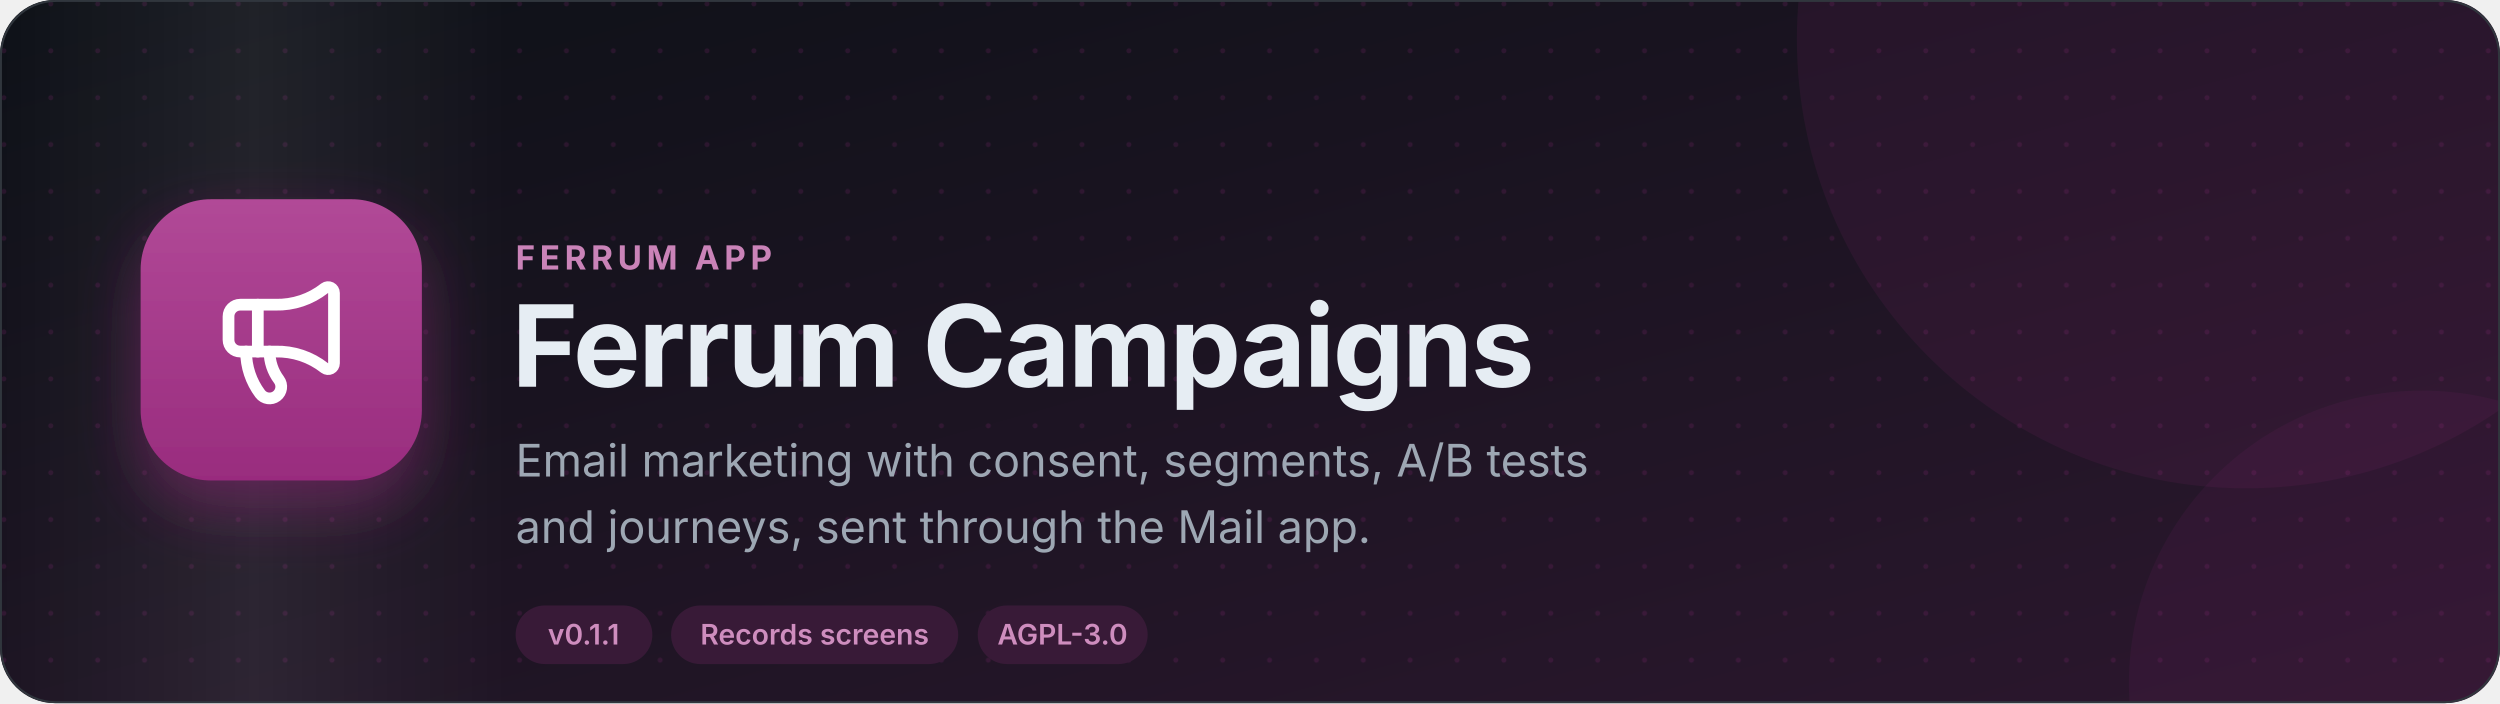
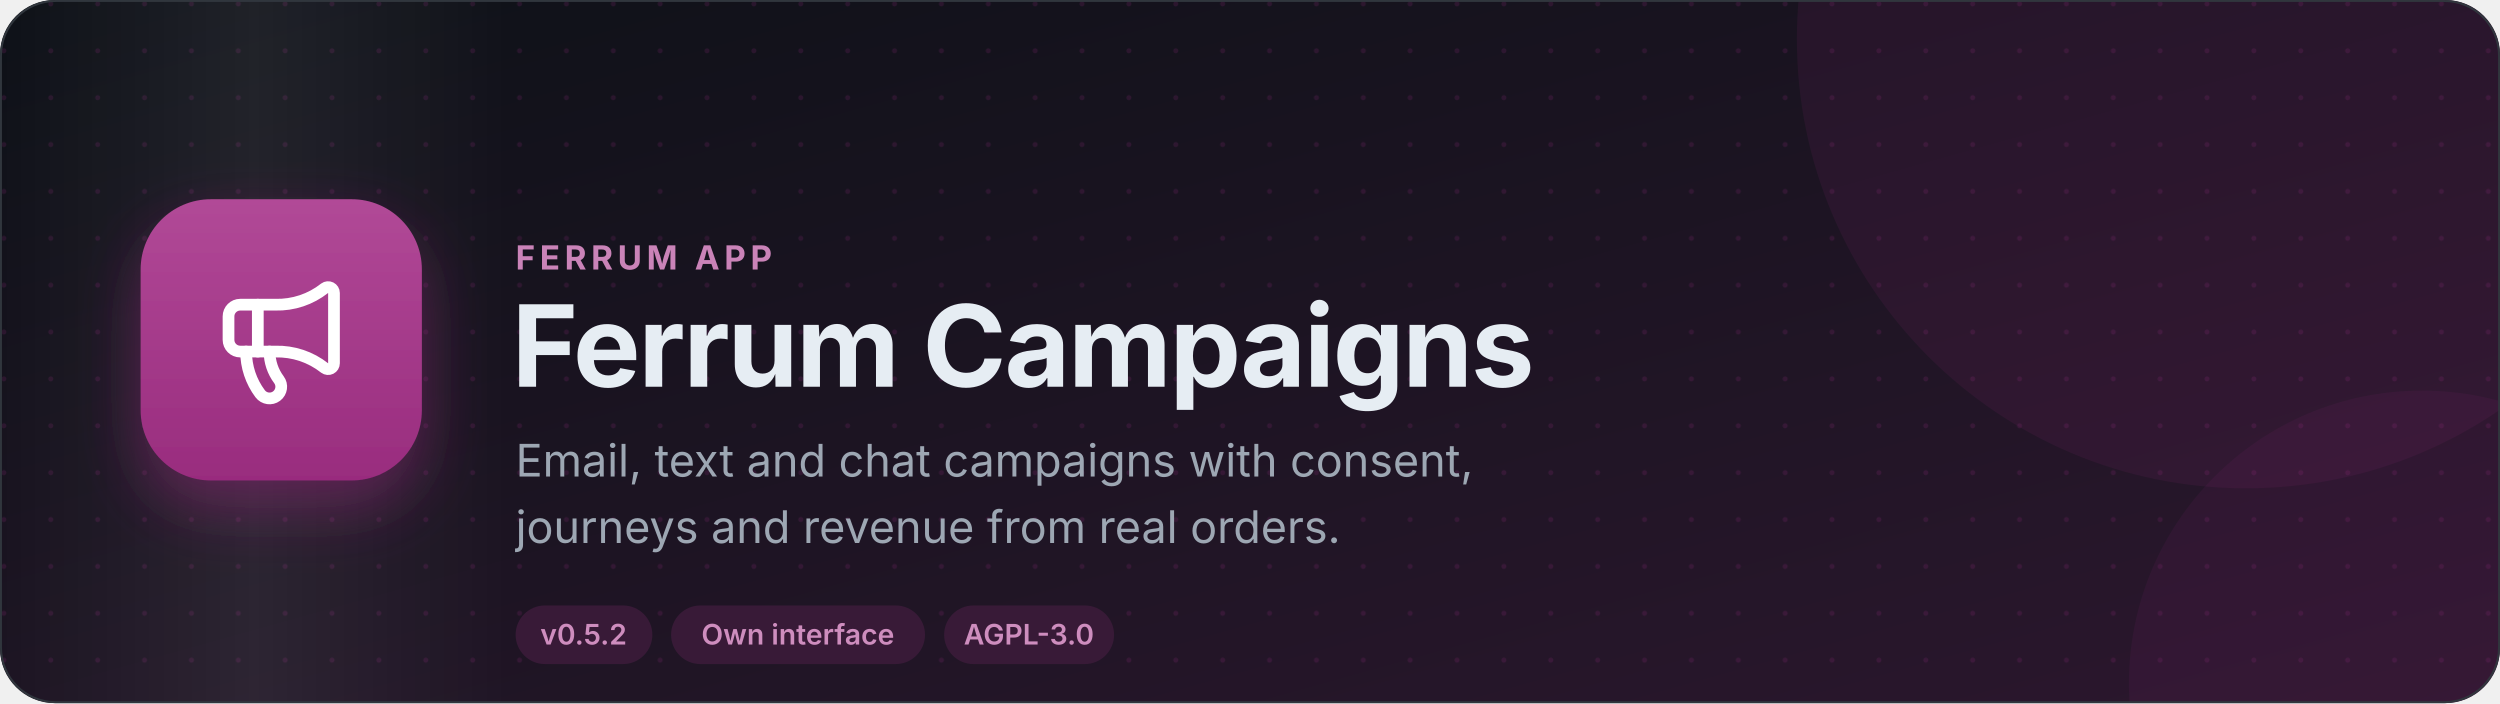
- <svg xmlns="http://www.w3.org/2000/svg" width="1280" height="360" viewBox="0 0 1280 360" role="img" aria-label="Ferrum Campaigns: Email marketing with consent, segments, A/B tests and journeys, sent through the Mail app.">
+ <svg xmlns="http://www.w3.org/2000/svg" width="1280" height="360" viewBox="0 0 1280 360" role="img" aria-label="Ferrum Campaigns: Email, text and chat campaigns with consent, journeys and revenue from real orders.">
  <defs>
    <linearGradient id="bg" x1="0" y1="0" x2="1" y2="1">
      <stop offset="0" stop-color="#0d1117" />
      <stop offset="1" stop-color="#2c172e" />
    </linearGradient>
    <linearGradient id="sheen" x1="0" y1="0" x2="1" y2="0">
      <stop offset="0" stop-color="#fff" stop-opacity="0" />
      <stop offset="0.5" stop-color="#fff" stop-opacity="0.07" />
      <stop offset="1" stop-color="#fff" stop-opacity="0" />
    </linearGradient>
    <linearGradient id="tile" x1="0" y1="0" x2="0" y2="1">
      <stop offset="0" stop-color="#b14997" />
      <stop offset="1" stop-color="#992c7e" />
    </linearGradient>
    <pattern id="dots" width="24" height="24" patternUnits="userSpaceOnUse">
      <circle cx="2" cy="2" r="1.3" fill="#a63089" fill-opacity="0.16" />
    </pattern>
    <filter id="shadow" x="-30%" y="-30%" width="160%" height="170%">
      <feDropShadow dx="0" dy="14" stdDeviation="16" flood-color="#a63089" flood-opacity="0.45" />
    </filter>
    <clipPath id="card">
      <rect width="1280" height="360" rx="28" />
    </clipPath>
    <style>
      text { font-family: Inter, "Segoe UI", system-ui, -apple-system, Roboto, "Helvetica Neue", Arial, sans-serif; }
      .sheen { animation: sweep 9s ease-in-out infinite; }
      .tile { animation: float 7s ease-in-out infinite; }
      @keyframes sweep { 0% { transform: translateX(-480px) skewX(-18deg); } 60%, 100% { transform: translateX(1760px) skewX(-18deg); } }
      @keyframes float { 0%, 100% { transform: translateY(0); } 50% { transform: translateY(-7px); } }
      @media (prefers-reduced-motion: reduce) { .sheen, .tile { animation: none; } }
    </style>
  </defs>
  <g clip-path="url(#card)">
    <rect width="1280" height="360" fill="url(#bg)" />
    <rect width="1280" height="360" fill="url(#dots)" />
    <circle cx="1150" cy="20" r="230" fill="#a63089" fill-opacity="0.1" />
    <circle cx="1240" cy="350" r="150" fill="#a63089" fill-opacity="0.08" />
    <rect class="sheen" x="0" y="-60" width="260" height="480" fill="url(#sheen)" />
  </g>
  <rect x="0.5" y="0.5" width="1279" height="359" rx="28" fill="none" stroke="#30363d" />
  <g class="tile">
    <g transform="translate(72 102)" filter="url(#shadow)">
      <rect width="144" height="144" rx="36" fill="url(#tile)" />
      <g transform="translate(36 36) scale(3)" fill="none" stroke="#fff" stroke-width="2" stroke-linecap="round" stroke-linejoin="round">
        <path d="M11 6a13 13 0 0 0 8.4-2.8A1 1 0 0 1 21 4v12a1 1 0 0 1-1.6.8A13 13 0 0 0 11 14H5a2 2 0 0 1-2-2V8a2 2 0 0 1 2-2z" />
        <path d="M6 14a12 12 0 0 0 2.4 7.2 2 2 0 0 0 3.2-2.4A8 8 0 0 1 10 14" />
        <path d="M8 6v8" />
      </g>
    </g>
  </g>
  <text x="264" y="138" font-size="17" font-weight="700" fill="#ca83b8" letter-spacing="2.4">FERRUM APP</text>
  <text x="262" y="198" font-size="58" font-weight="750" fill="#e6edf3" letter-spacing="-1">Ferrum Campaigns</text>
-   <text x="264" y="244" font-size="23" fill="#9da7b3">Email marketing with consent, segments, A/B tests</text>
-   <text x="264" y="278" font-size="23" fill="#9da7b3">and journeys, sent through the Mail app.</text>
+   <text x="264" y="244" font-size="23" fill="#9da7b3">Email, text and chat campaigns with consent,</text>
+   <text x="264" y="278" font-size="23" fill="#9da7b3">journeys and revenue from real orders.</text>
  <g>
    <rect x="264" y="310" width="70" height="30" rx="15" fill="#381a37" />
-     <text x="298.8" y="330" font-size="14.5" font-weight="600" fill="#ce8dbe" text-anchor="middle">v0.1.1</text>
+     <text x="298.8" y="330" font-size="14.5" font-weight="600" fill="#ce8dbe" text-anchor="middle">v0.5.2</text>
  </g>
  <g>
-     <rect x="343.6" y="310" width="147" height="30" rx="15" fill="#381a37" />
-     <text x="417.1" y="330" font-size="14.5" font-weight="600" fill="#ce8dbe" text-anchor="middle">Records screens</text>
+     <rect x="343.6" y="310" width="130" height="30" rx="15" fill="#381a37" />
+     <text x="408.5" y="330" font-size="14.5" font-weight="600" fill="#ce8dbe" text-anchor="middle">Own interface</text>
  </g>
  <g>
-     <rect x="500.6" y="310" width="87" height="30" rx="15" fill="#381a37" />
-     <text x="544.0" y="330" font-size="14.5" font-weight="600" fill="#ce8dbe" text-anchor="middle">AGPL-3.0</text>
+     <rect x="483.4" y="310" width="87" height="30" rx="15" fill="#381a37" />
+     <text x="526.8" y="330" font-size="14.5" font-weight="600" fill="#ce8dbe" text-anchor="middle">AGPL-3.0</text>
  </g>
</svg>
